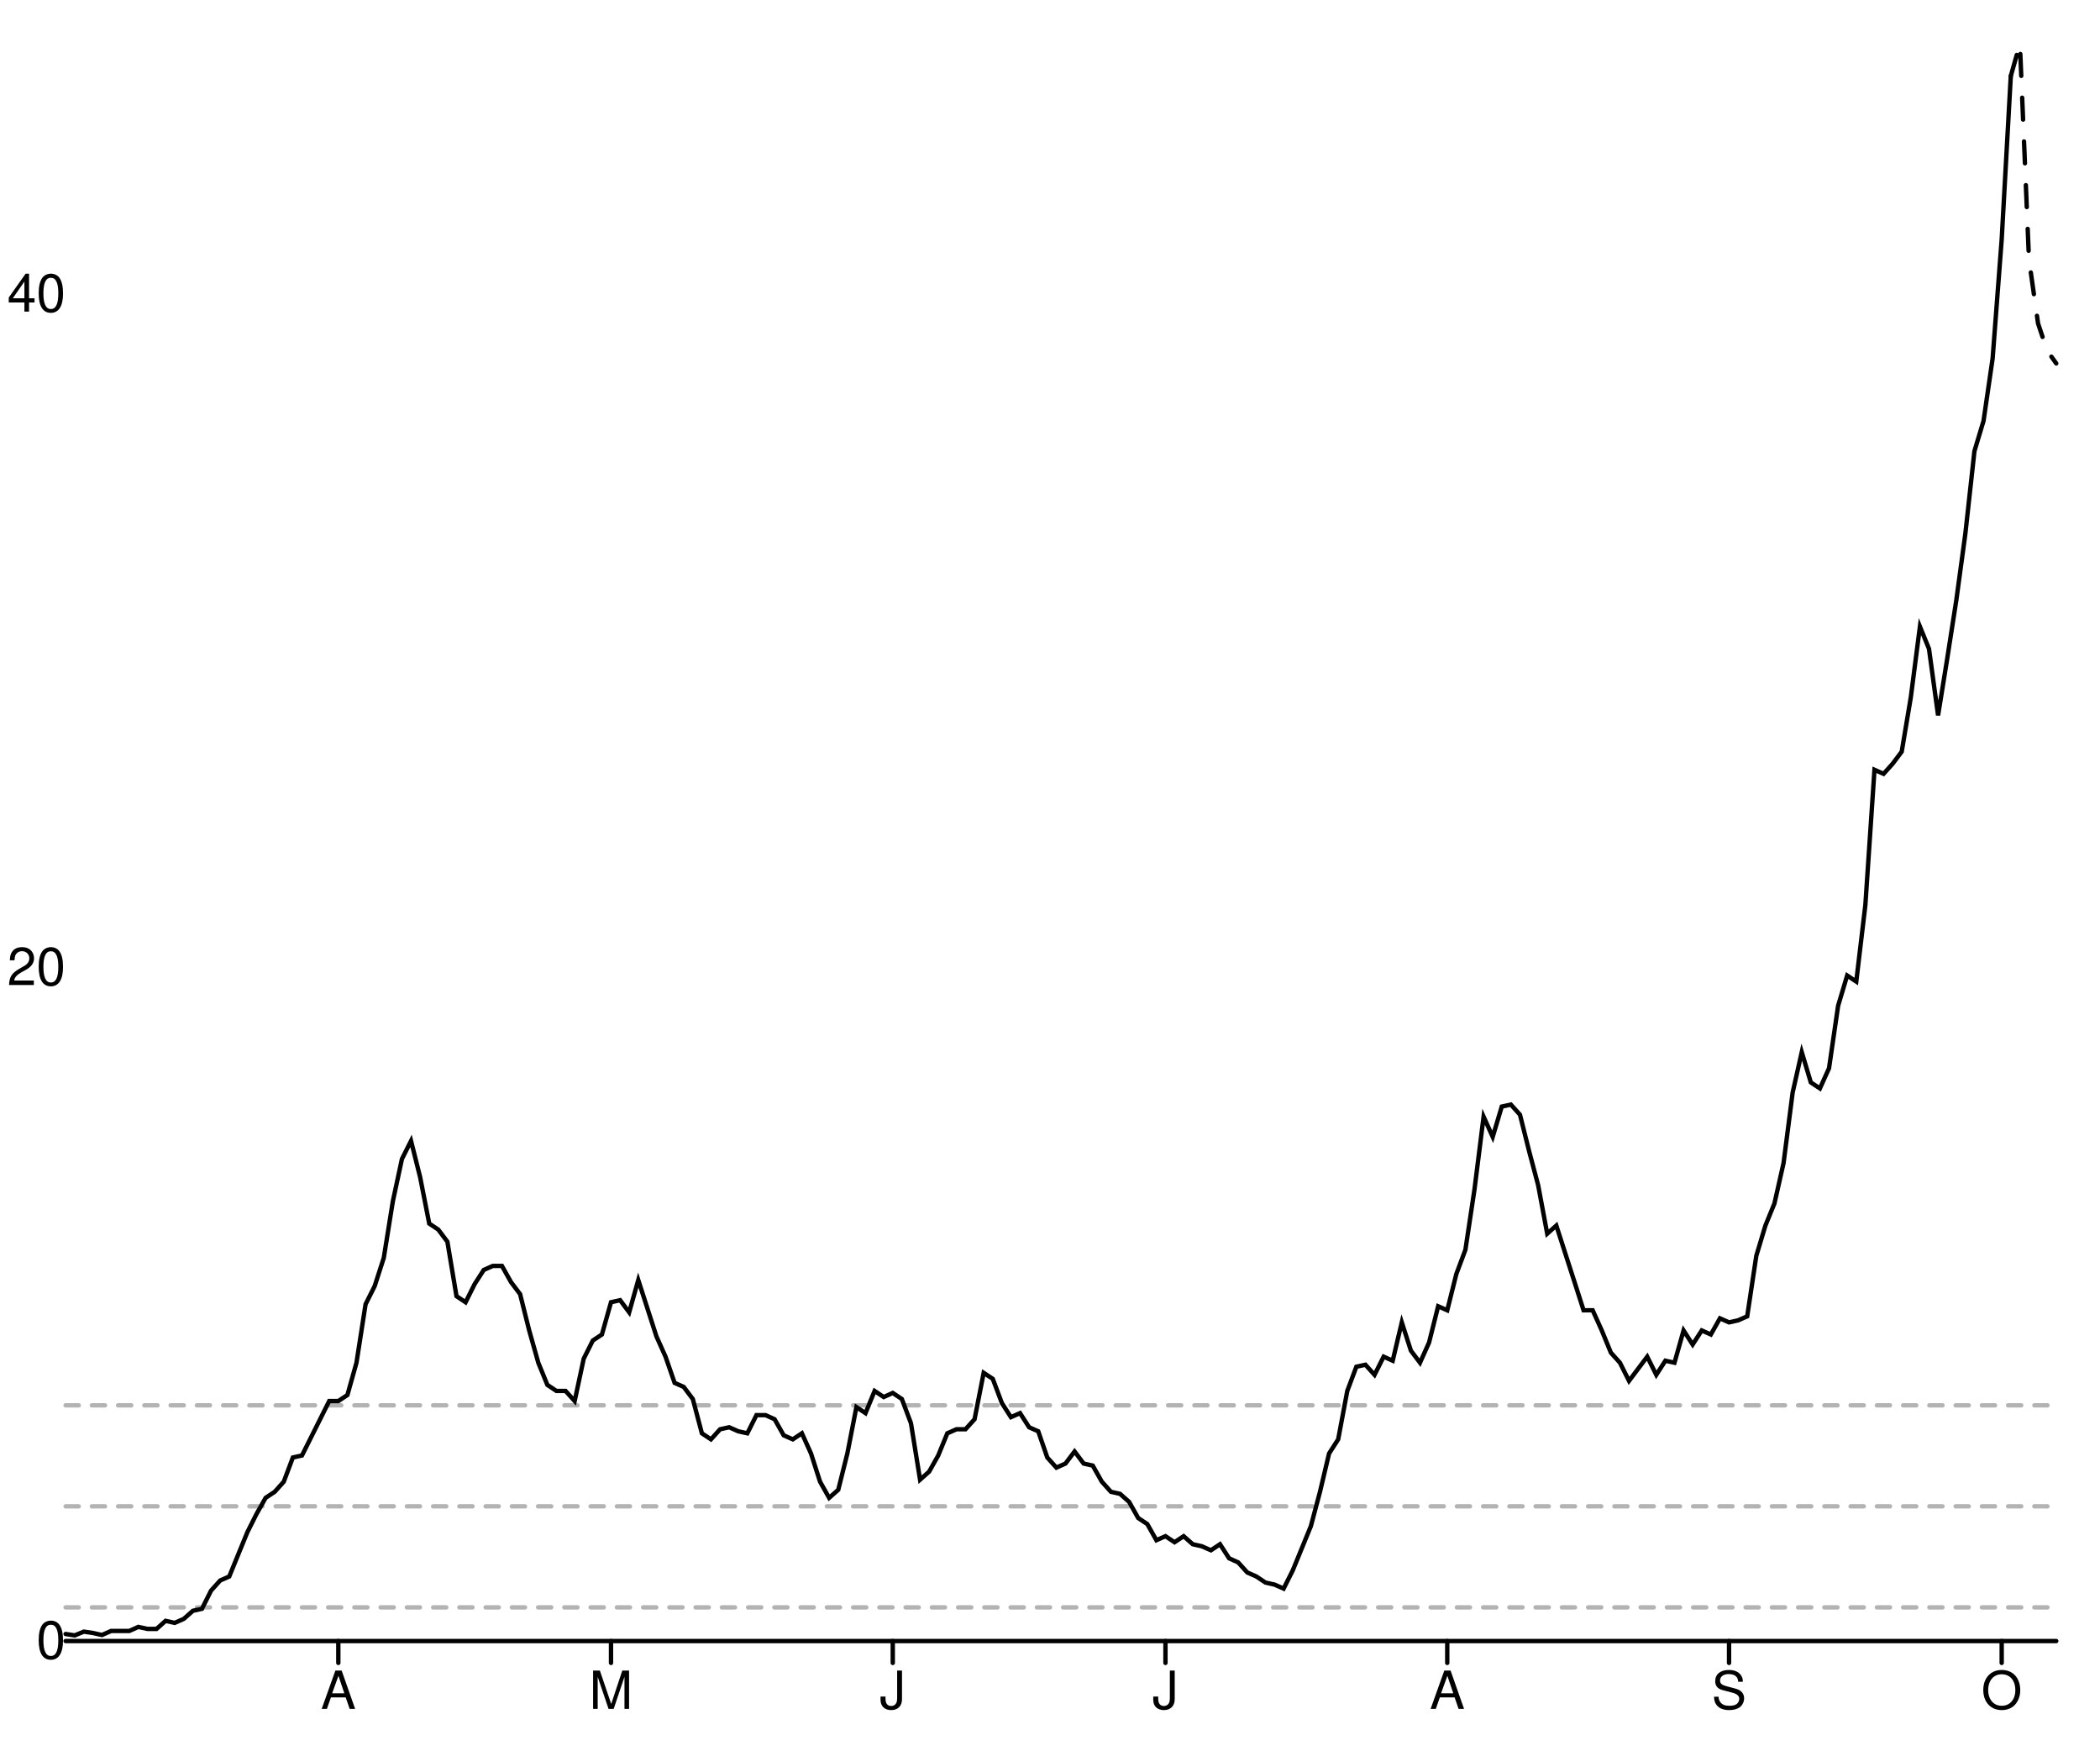
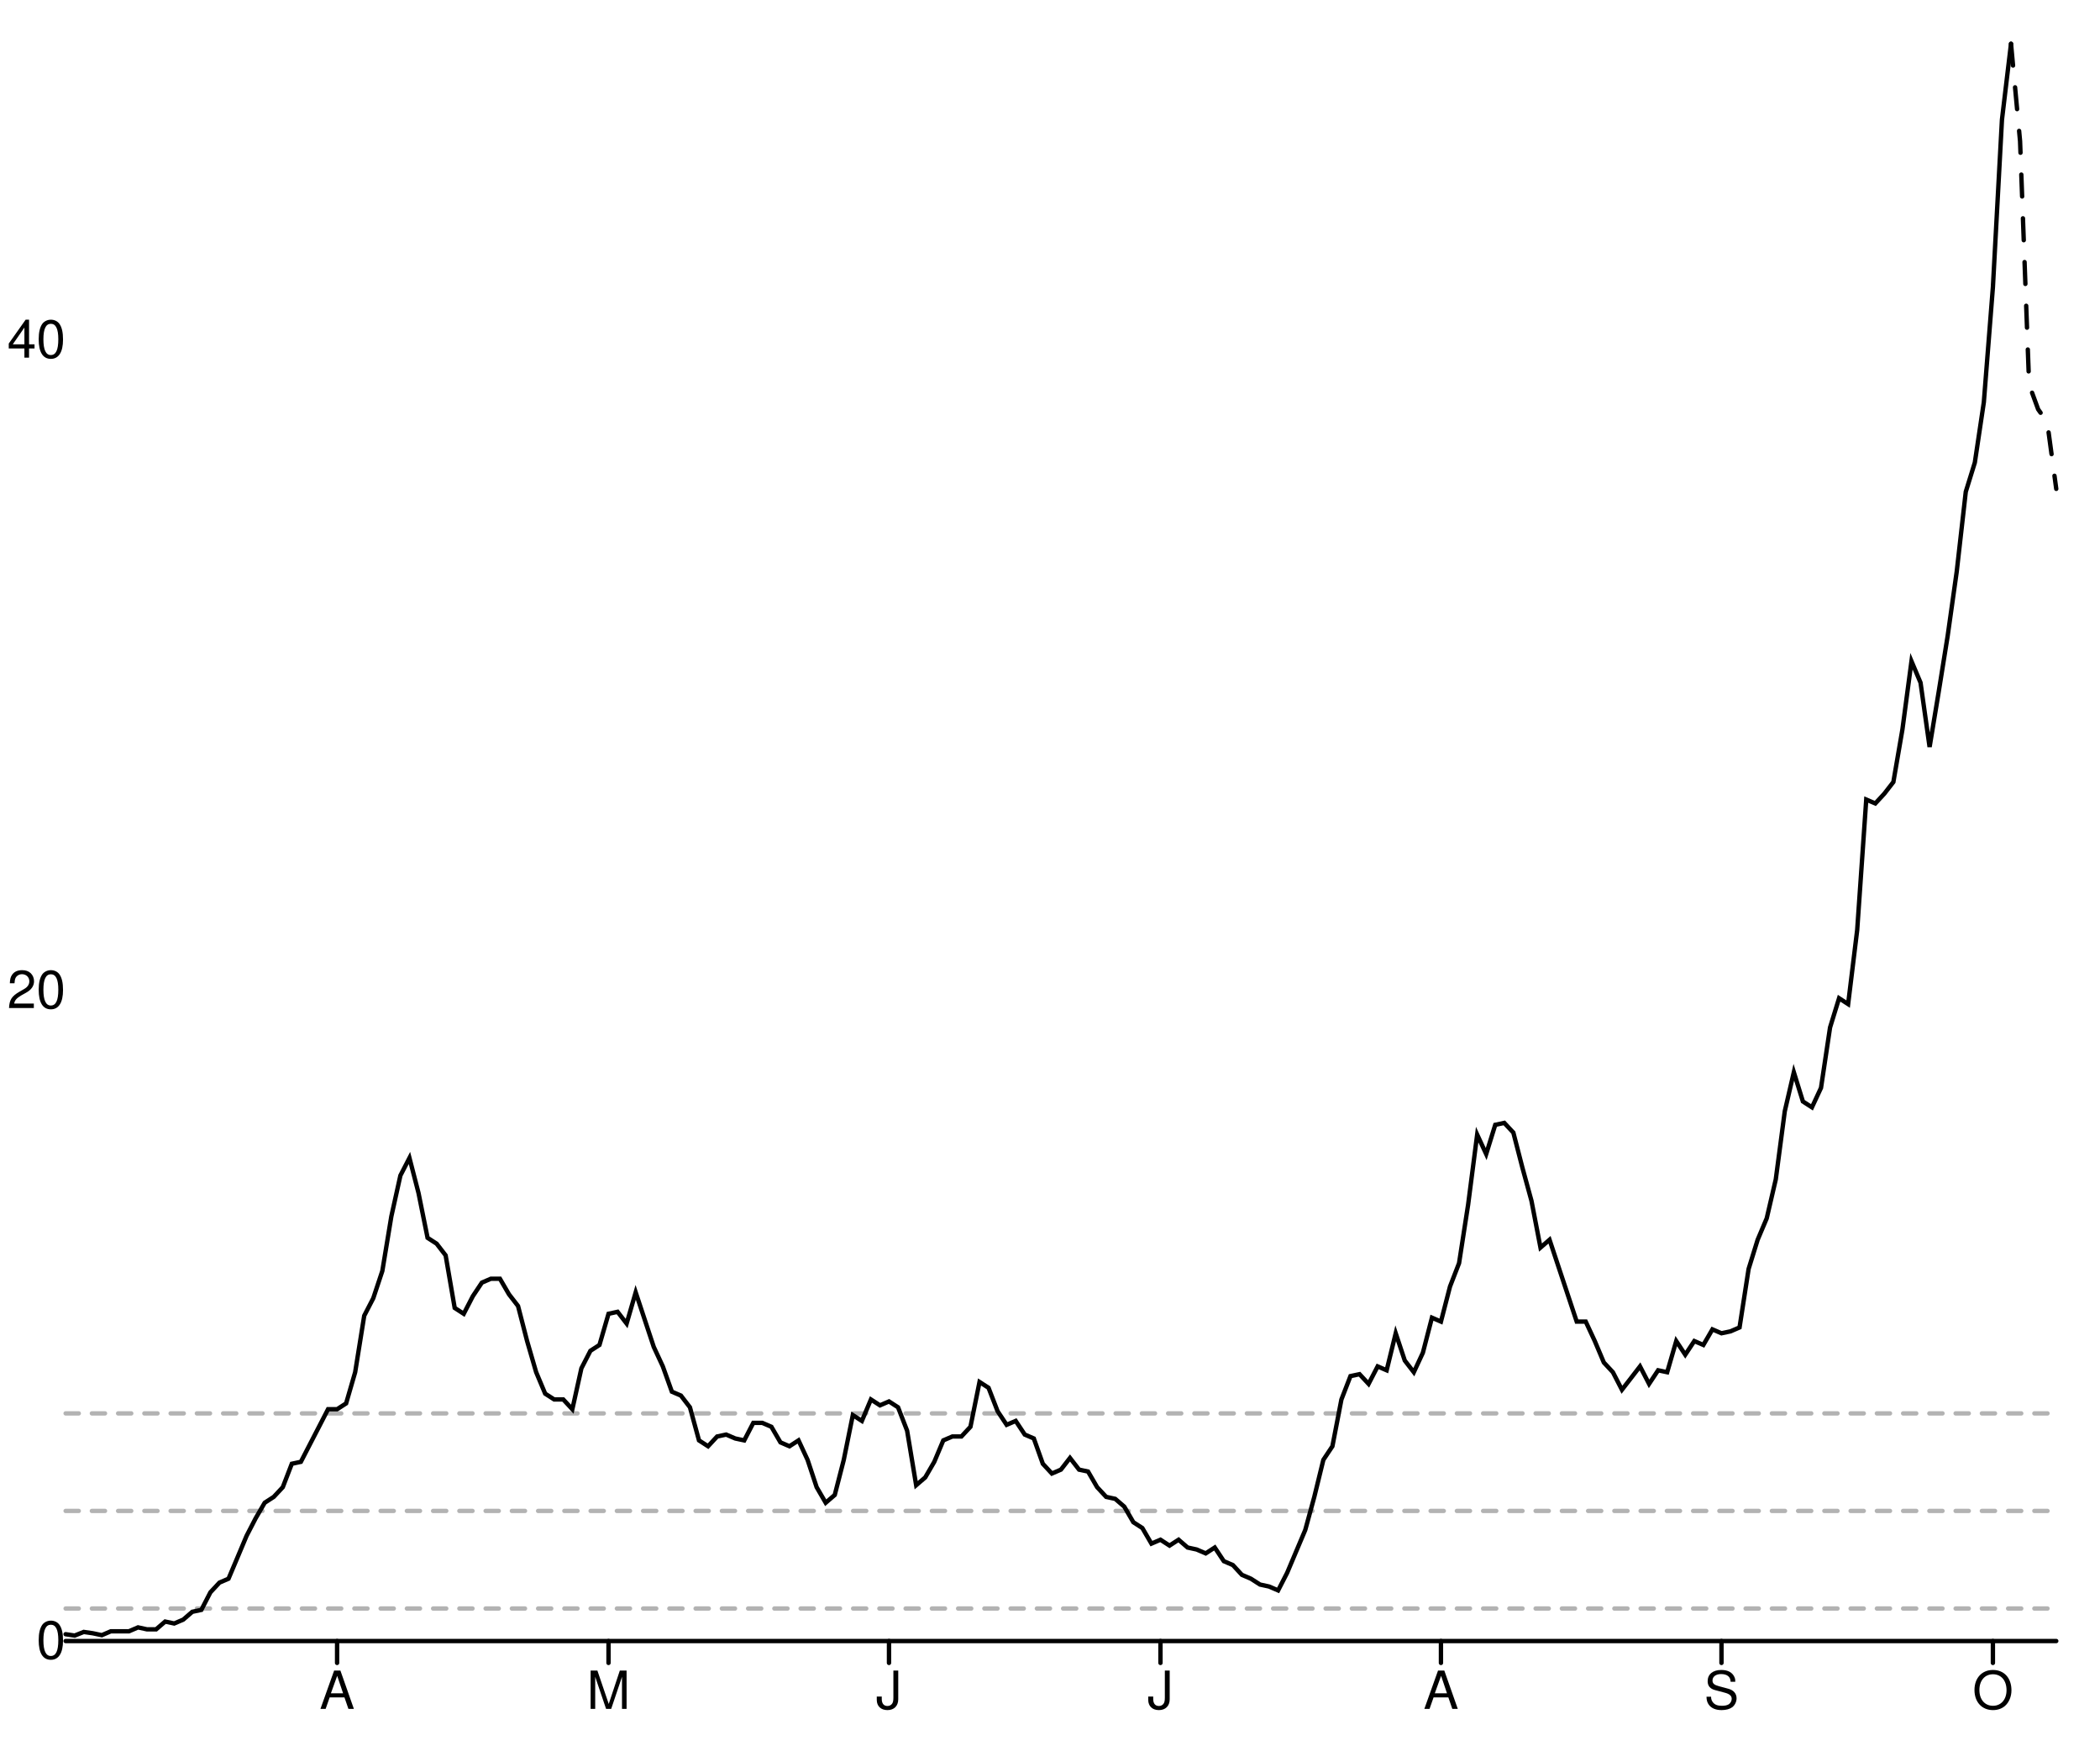
<svg xmlns="http://www.w3.org/2000/svg" width="480" height="400" viewBox="0 0 480 400" style="overflow:display" preserveAspectRatio="xMinYMin meet" overflow="visible">
  <defs>
    <style>
	.data-series path.line { fill-opacity: 0; stroke: black; }
	.data-series path.line.dotted { stroke-dasharray: 12 20 }
	.data-series circle { display: none; }
	.data-series:hover path.line, .data-series.on path.line { stroke-width: 1; }
	.data-series:hover circle, .data-series.on circle { display: inline; }
	.data-series circle:hover, .data-series circle.on { r: 1px!important; }
	.graph-grid { font-family: "Helvetica Neue",Helvetica,Arial,"Lucida Grande",sans-serif; }
	.graph-grid line { stroke: black; stroke-width: 1; stroke-linecap: round; }
	.graph-grid.graph-grid-x text { text-anchor: middle; dominant-baseline: hanging; transform: translateY(10px); }
	.graph-grid.graph-grid-y text { text-anchor: end; dominant-baseline: middle; transform: translateX(-10px); }
	</style>
  </defs>
  <g class="graph-grid graph-grid-y">
    <line x1="15.00" y1="375.00" x2="470.00" y2="375.00" data-left="15" />
    <text x="25" y="375" text-anchor="end">0</text>
-     <text x="25" y="221.103" text-anchor="end">20</text>
-     <text x="25" y="67.206" text-anchor="end">40</text>
+     <text x="25" y="226.358" text-anchor="end">20</text>
+     <text x="25" y="77.716" text-anchor="end">40</text>
    <text style="text-anchor:middle;dominant-baseline:hanging;font-weight:bold;transform: translateY(192.5px) rotate(-90deg);" />
  </g>
  <g class="graph-grid graph-grid-x">
-     <line class="tick" x1="77.33" y1="375.00" x2="77.33" y2="380.00" />
-     <text x="77.329" y="375" text-anchor="middle">A</text>
-     <line class="tick" x1="139.66" y1="375.00" x2="139.66" y2="380.00" />
-     <text x="139.658" y="375" text-anchor="middle">M</text>
-     <line class="tick" x1="204.06" y1="375.00" x2="204.06" y2="380.00" />
-     <text x="204.064" y="375" text-anchor="middle">J</text>
-     <line class="tick" x1="266.39" y1="375.00" x2="266.39" y2="380.00" />
-     <text x="266.393" y="375" text-anchor="middle">J</text>
-     <line class="tick" x1="330.80" y1="375.00" x2="330.80" y2="380.00" />
-     <text x="330.799" y="375" text-anchor="middle">A</text>
-     <line class="tick" x1="395.21" y1="375.00" x2="395.21" y2="380.00" />
-     <text x="395.205" y="375" text-anchor="middle">S</text>
-     <line class="tick" x1="457.53" y1="375.00" x2="457.53" y2="380.00" />
-     <text x="457.534" y="375" text-anchor="middle">O</text>
+     <line class="tick" x1="77.05" y1="375.00" x2="77.05" y2="380.00" />
+     <text x="77.045" y="375" text-anchor="middle">A</text>
+     <line class="tick" x1="139.09" y1="375.00" x2="139.09" y2="380.00" />
+     <text x="139.091" y="375" text-anchor="middle">M</text>
+     <line class="tick" x1="203.20" y1="375.00" x2="203.20" y2="380.00" />
+     <text x="203.205" y="375" text-anchor="middle">J</text>
+     <line class="tick" x1="265.25" y1="375.00" x2="265.25" y2="380.00" />
+     <text x="265.25" y="375" text-anchor="middle">J</text>
+     <line class="tick" x1="329.36" y1="375.00" x2="329.36" y2="380.00" />
+     <text x="329.364" y="375" text-anchor="middle">A</text>
+     <line class="tick" x1="393.48" y1="375.00" x2="393.48" y2="380.00" />
+     <text x="393.477" y="375" text-anchor="middle">S</text>
+     <line class="tick" x1="455.52" y1="375.00" x2="455.52" y2="380.00" />
+     <text x="455.523" y="375" text-anchor="middle">O</text>
    <text style="text-anchor:middle;dominant-baseline:hanging;font-weight:bold;transform: translateY(192.5px) rotate(-90deg);" />
  </g>
  <g data-series="widespread" class="data-series">
-     <path d="M 15.00,321.14L 470.00,321.14" id="E08000004-level-0" class="line" stroke-width="1" stroke-linecap="round" stroke-dasharray="3,3" fill-opacity="0.3" opacity="0.3" />
+     <path d="M 15.00,322.98L 470.00,322.98" id="E08000004-level-0" class="line" stroke-width="1" stroke-linecap="round" stroke-dasharray="3,3" fill-opacity="0.3" opacity="0.3" />
  </g>
  <g data-series="substantial" class="data-series">
-     <path d="M 15.00,344.22L 470.00,344.22" id="E08000004-level-1" class="line" stroke-width="1" stroke-linecap="round" stroke-dasharray="3,3" fill-opacity="0.3" opacity="0.3" />
+     <path d="M 15.00,345.27L 470.00,345.27" id="E08000004-level-1" class="line" stroke-width="1" stroke-linecap="round" stroke-dasharray="3,3" fill-opacity="0.3" opacity="0.3" />
  </g>
  <g data-series="moderate" class="data-series">
-     <path d="M 15.00,367.31L 470.00,367.31" id="E08000004-level-2" class="line" stroke-width="1" stroke-linecap="round" stroke-dasharray="3,3" fill-opacity="0.3" opacity="0.3" />
+     <path d="M 15.00,367.57L 470.00,367.57" id="E08000004-level-2" class="line" stroke-width="1" stroke-linecap="round" stroke-dasharray="3,3" fill-opacity="0.3" opacity="0.3" />
  </g>
  <g data-series="new-cases" class="data-series">
-     <path d="M 15.00,373.39L 17.08,373.71L 19.16,372.85L 21.23,373.16L 23.31,373.62L 25.39,372.70L 27.47,372.70L 29.54,372.70L 31.62,371.77L 33.70,372.23L 35.78,372.23L 37.85,370.39L 39.93,370.85L 42.01,369.93L 44.09,368.09L 46.16,367.63L 48.24,363.48L 50.32,361.17L 52.40,360.25L 54.47,355.18L 56.55,350.11L 58.63,345.97L 60.71,342.28L 62.79,340.90L 64.86,338.59L 66.94,333.06L 69.02,332.60L 71.10,328.45L 73.17,324.31L 75.25,320.16L 77.33,320.16L 79.41,318.78L 81.48,311.40L 83.56,298.04L 85.64,293.89L 87.72,287.44L 89.79,274.53L 91.87,264.85L 93.95,260.71L 96.03,269.00L 98.11,279.60L 100.18,280.98L 102.26,283.75L 104.34,296.19L 106.42,297.58L 108.49,293.43L 110.57,290.20L 112.65,289.28L 114.73,289.28L 116.80,292.97L 118.88,295.73L 120.96,304.03L 123.04,311.40L 125.11,316.47L 127.19,317.85L 129.27,317.85L 131.35,320.16L 133.42,310.48L 135.50,306.33L 137.58,304.95L 139.66,297.58L 141.74,297.11L 143.81,299.88L 145.89,292.51L 147.97,298.96L 150.05,305.41L 152.12,310.02L 154.20,316.01L 156.28,316.93L 158.36,319.70L 160.43,327.53L 162.51,328.91L 164.59,326.61L 166.67,326.15L 168.74,327.07L 170.82,327.53L 172.90,323.38L 174.98,323.38L 177.05,324.31L 179.13,327.99L 181.21,328.91L 183.29,327.53L 185.37,332.14L 187.44,338.59L 189.52,342.28L 191.60,340.44L 193.68,332.14L 195.75,321.54L 197.83,322.92L 199.91,317.85L 201.99,319.24L 204.06,318.31L 206.14,319.70L 208.22,325.23L 210.30,338.13L 212.37,336.29L 214.45,332.60L 216.53,327.53L 218.61,326.61L 220.68,326.61L 222.76,324.31L 224.84,313.71L 226.92,315.09L 229.00,320.62L 231.07,323.84L 233.15,322.92L 235.23,326.15L 237.31,327.07L 239.38,333.06L 241.46,335.37L 243.54,334.44L 245.62,331.68L 247.69,334.44L 249.77,334.91L 251.85,338.59L 253.93,340.90L 256.00,341.36L 258.08,343.20L 260.16,346.89L 262.24,348.27L 264.32,351.96L 266.39,351.04L 268.47,352.42L 270.55,351.04L 272.63,352.88L 274.70,353.34L 276.78,354.26L 278.86,352.88L 280.94,356.10L 283.01,357.03L 285.09,359.33L 287.17,360.25L 289.25,361.64L 291.32,362.10L 293.40,363.02L 295.48,358.87L 297.56,353.80L 299.63,348.73L 301.71,340.90L 303.79,332.14L 305.87,328.91L 307.95,317.85L 310.02,312.32L 312.10,311.86L 314.18,314.17L 316.26,310.02L 318.33,310.94L 320.41,302.18L 322.49,308.64L 324.57,311.40L 326.64,306.79L 328.72,298.50L 330.80,299.42L 332.88,291.12L 334.95,285.59L 337.03,271.77L 339.11,255.18L 341.19,259.79L 343.26,252.87L 345.34,252.41L 347.42,254.72L 349.50,263.01L 351.58,270.85L 353.65,281.91L 355.73,280.06L 357.81,286.52L 359.89,292.97L 361.96,299.42L 364.04,299.42L 366.12,304.03L 368.20,309.10L 370.27,311.40L 372.35,315.55L 374.43,312.78L 376.51,310.02L 378.58,314.17L 380.66,310.94L 382.74,311.40L 384.82,304.03L 386.89,307.25L 388.97,304.03L 391.05,304.95L 393.13,301.26L 395.21,302.18L 397.28,301.72L 399.36,300.80L 401.44,286.98L 403.52,280.06L 405.59,274.99L 407.67,265.78L 409.75,249.65L 411.83,240.43L 413.90,247.34L 415.98,248.72L 418.06,244.12L 420.14,229.83L 422.21,222.92L 424.29,224.30L 426.37,206.79L 428.45,175.91L 430.53,176.83L 432.60,174.53L 434.68,171.76L 436.76,159.32L 438.84,143.19L 440.91,148.26L 442.99,163.47L 445.07,150.56L 447.15,137.20L 449.22,121.99L 451.30,103.09L 453.38,96.18L 455.46,81.89L 457.53,54.70L 459.61,17.37" id="New cases" class="line" stroke-width="1" stroke-linecap="round" />
+     <path d="M 15.00,373.44L 17.07,373.75L 19.14,372.92L 21.20,373.22L 23.27,373.66L 25.34,372.77L 27.41,372.77L 29.48,372.77L 31.55,371.88L 33.61,372.33L 35.68,372.33L 37.75,370.55L 39.82,370.99L 41.89,370.10L 43.95,368.32L 46.02,367.88L 48.09,363.87L 50.16,361.65L 52.23,360.76L 54.30,355.86L 56.36,350.96L 58.43,346.96L 60.50,343.40L 62.57,342.06L 64.64,339.84L 66.70,334.49L 68.77,334.05L 70.84,330.04L 72.91,326.04L 74.98,322.03L 77.05,322.03L 79.11,320.70L 81.18,313.57L 83.25,300.66L 85.32,296.66L 87.39,290.43L 89.45,277.96L 91.52,268.62L 93.59,264.61L 95.66,272.62L 97.73,282.86L 99.80,284.20L 101.86,286.87L 103.93,298.88L 106.00,300.22L 108.07,296.21L 110.14,293.10L 112.20,292.21L 114.27,292.21L 116.34,295.77L 118.41,298.44L 120.48,306.45L 122.55,313.57L 124.61,318.47L 126.68,319.80L 128.75,319.80L 130.82,322.03L 132.89,312.68L 134.95,308.68L 137.02,307.34L 139.09,300.22L 141.16,299.77L 143.23,302.45L 145.30,295.32L 147.36,301.55L 149.43,307.79L 151.50,312.24L 153.57,318.02L 155.64,318.91L 157.70,321.59L 159.77,329.15L 161.84,330.49L 163.91,328.26L 165.98,327.82L 168.05,328.71L 170.11,329.15L 172.18,325.15L 174.25,325.15L 176.32,326.04L 178.39,329.60L 180.45,330.49L 182.52,329.15L 184.59,333.60L 186.66,339.84L 188.73,343.40L 190.80,341.62L 192.86,333.60L 194.93,323.37L 197.00,324.70L 199.07,319.80L 201.14,321.14L 203.20,320.25L 205.27,321.59L 207.34,326.93L 209.41,339.39L 211.48,337.61L 213.55,334.05L 215.61,329.15L 217.68,328.26L 219.75,328.26L 221.82,326.04L 223.89,315.80L 225.95,317.13L 228.02,322.48L 230.09,325.59L 232.16,324.70L 234.23,327.82L 236.30,328.71L 238.36,334.49L 240.43,336.72L 242.50,335.83L 244.57,333.16L 246.64,335.83L 248.70,336.27L 250.77,339.84L 252.84,342.06L 254.91,342.51L 256.98,344.29L 259.05,347.85L 261.11,349.18L 263.18,352.74L 265.25,351.85L 267.32,353.19L 269.39,351.85L 271.45,353.63L 273.52,354.08L 275.59,354.97L 277.66,353.63L 279.73,356.75L 281.80,357.64L 283.86,359.87L 285.93,360.76L 288.00,362.09L 290.07,362.54L 292.14,363.43L 294.20,359.42L 296.27,354.52L 298.34,349.63L 300.41,342.06L 302.48,333.60L 304.55,330.49L 306.61,319.80L 308.68,314.46L 310.75,314.02L 312.82,316.24L 314.89,312.24L 316.95,313.13L 319.02,304.67L 321.09,310.90L 323.16,313.57L 325.23,309.12L 327.30,301.11L 329.36,302.00L 331.43,293.99L 333.50,288.65L 335.57,275.29L 337.64,259.27L 339.70,263.72L 341.77,257.04L 343.84,256.60L 345.91,258.82L 347.98,266.84L 350.05,274.40L 352.11,285.09L 354.18,283.30L 356.25,289.54L 358.32,295.77L 360.39,302.00L 362.45,302.00L 364.52,306.45L 366.59,311.35L 368.66,313.57L 370.73,317.58L 372.80,314.91L 374.86,312.24L 376.93,316.24L 379.00,313.13L 381.07,313.57L 383.14,306.45L 385.20,309.57L 387.27,306.45L 389.34,307.34L 391.41,303.78L 393.48,304.67L 395.55,304.23L 397.61,303.34L 399.68,289.98L 401.75,283.30L 403.82,278.41L 405.89,269.51L 407.95,253.93L 410.02,245.02L 412.09,251.70L 414.16,253.04L 416.23,248.59L 418.30,234.79L 420.36,228.11L 422.43,229.45L 424.50,212.53L 426.57,182.71L 428.64,183.60L 430.70,181.37L 432.77,178.70L 434.84,166.68L 436.91,151.10L 438.98,156.00L 441.05,170.69L 443.11,158.23L 445.18,145.32L 447.25,130.63L 449.32,112.38L 451.39,105.70L 453.45,91.90L 455.52,65.64L 457.59,27.36L 459.66,10.00" id="New cases" class="line" stroke-width="1" stroke-linecap="round" />
  </g>
  <g data-series="recent-cases" class="data-series">
-     <path d="M 459.61,17.37L 461.69,10.00L 463.77,59.31L 465.84,73.91L 467.92,80.14L 470.00,83.05" id="Recent cases" class="line" stroke-width="1" stroke-linecap="round" stroke-dasharray="5,5" />
+     <path d="M 459.66,10.00L 461.73,32.26L 463.80,87.90L 465.86,93.53L 467.93,96.44L 470.00,111.71" id="Recent cases" class="line" stroke-width="1" stroke-linecap="round" stroke-dasharray="5,5" />
  </g>
</svg>
